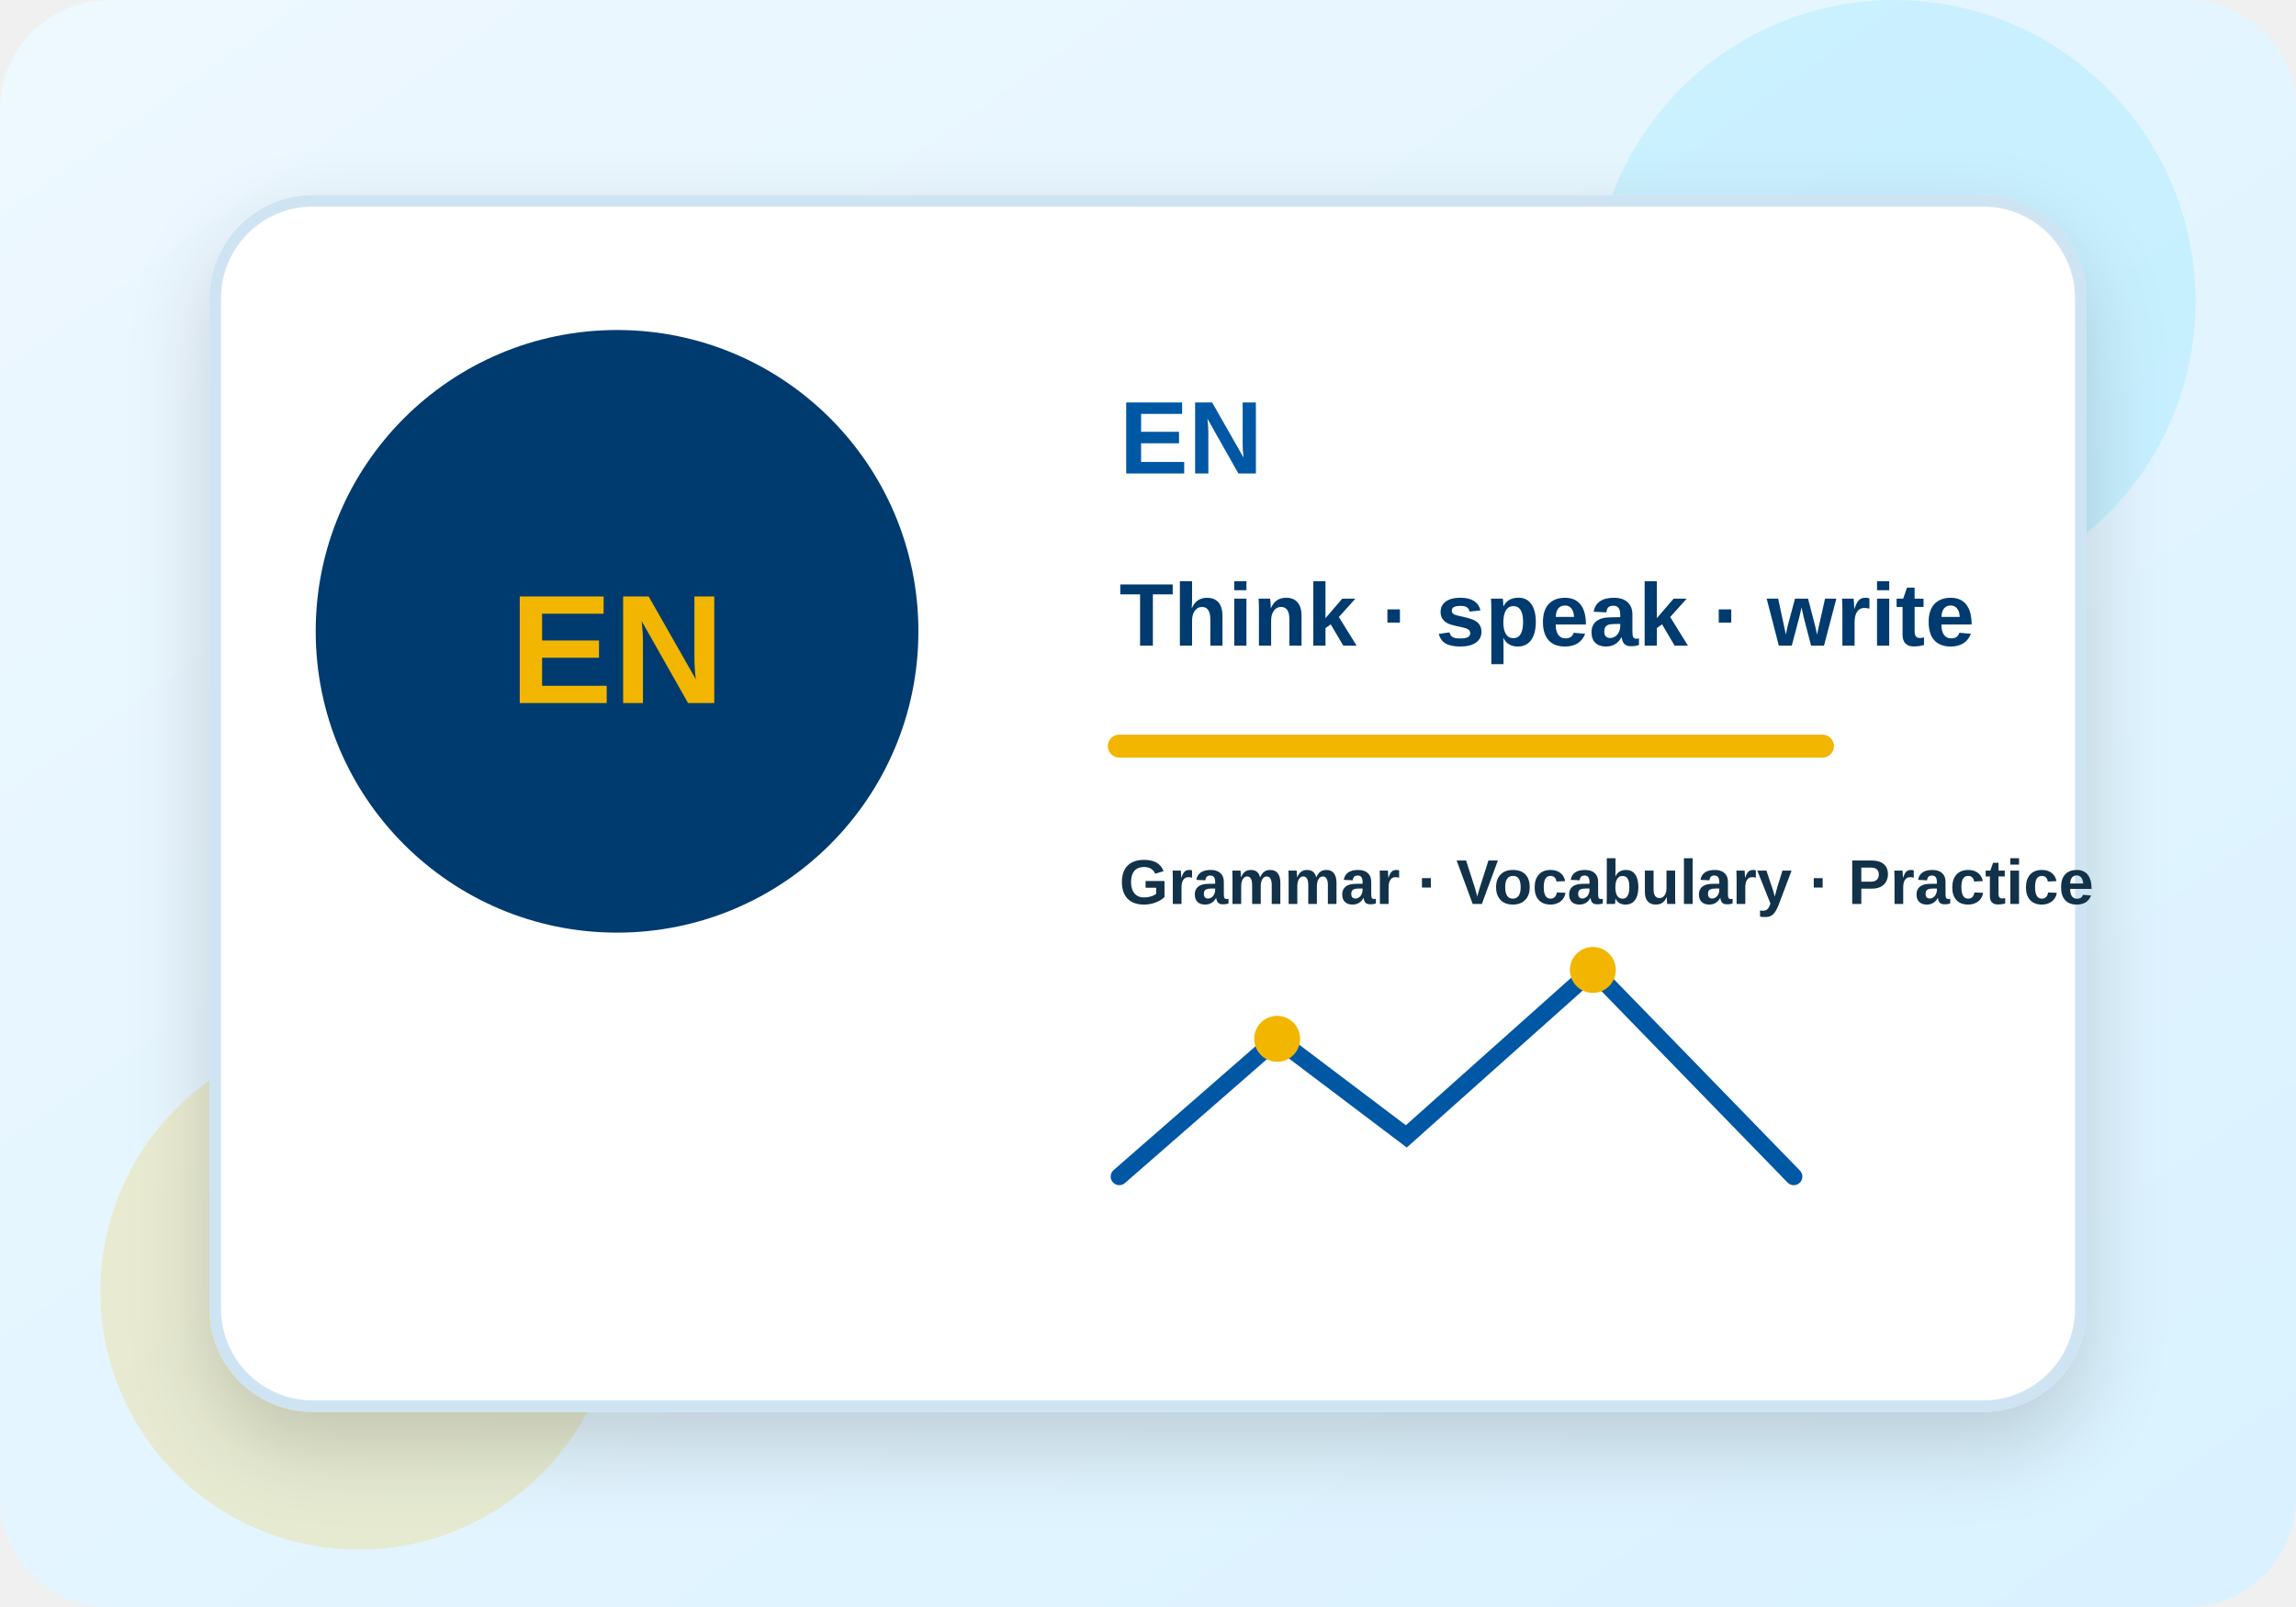
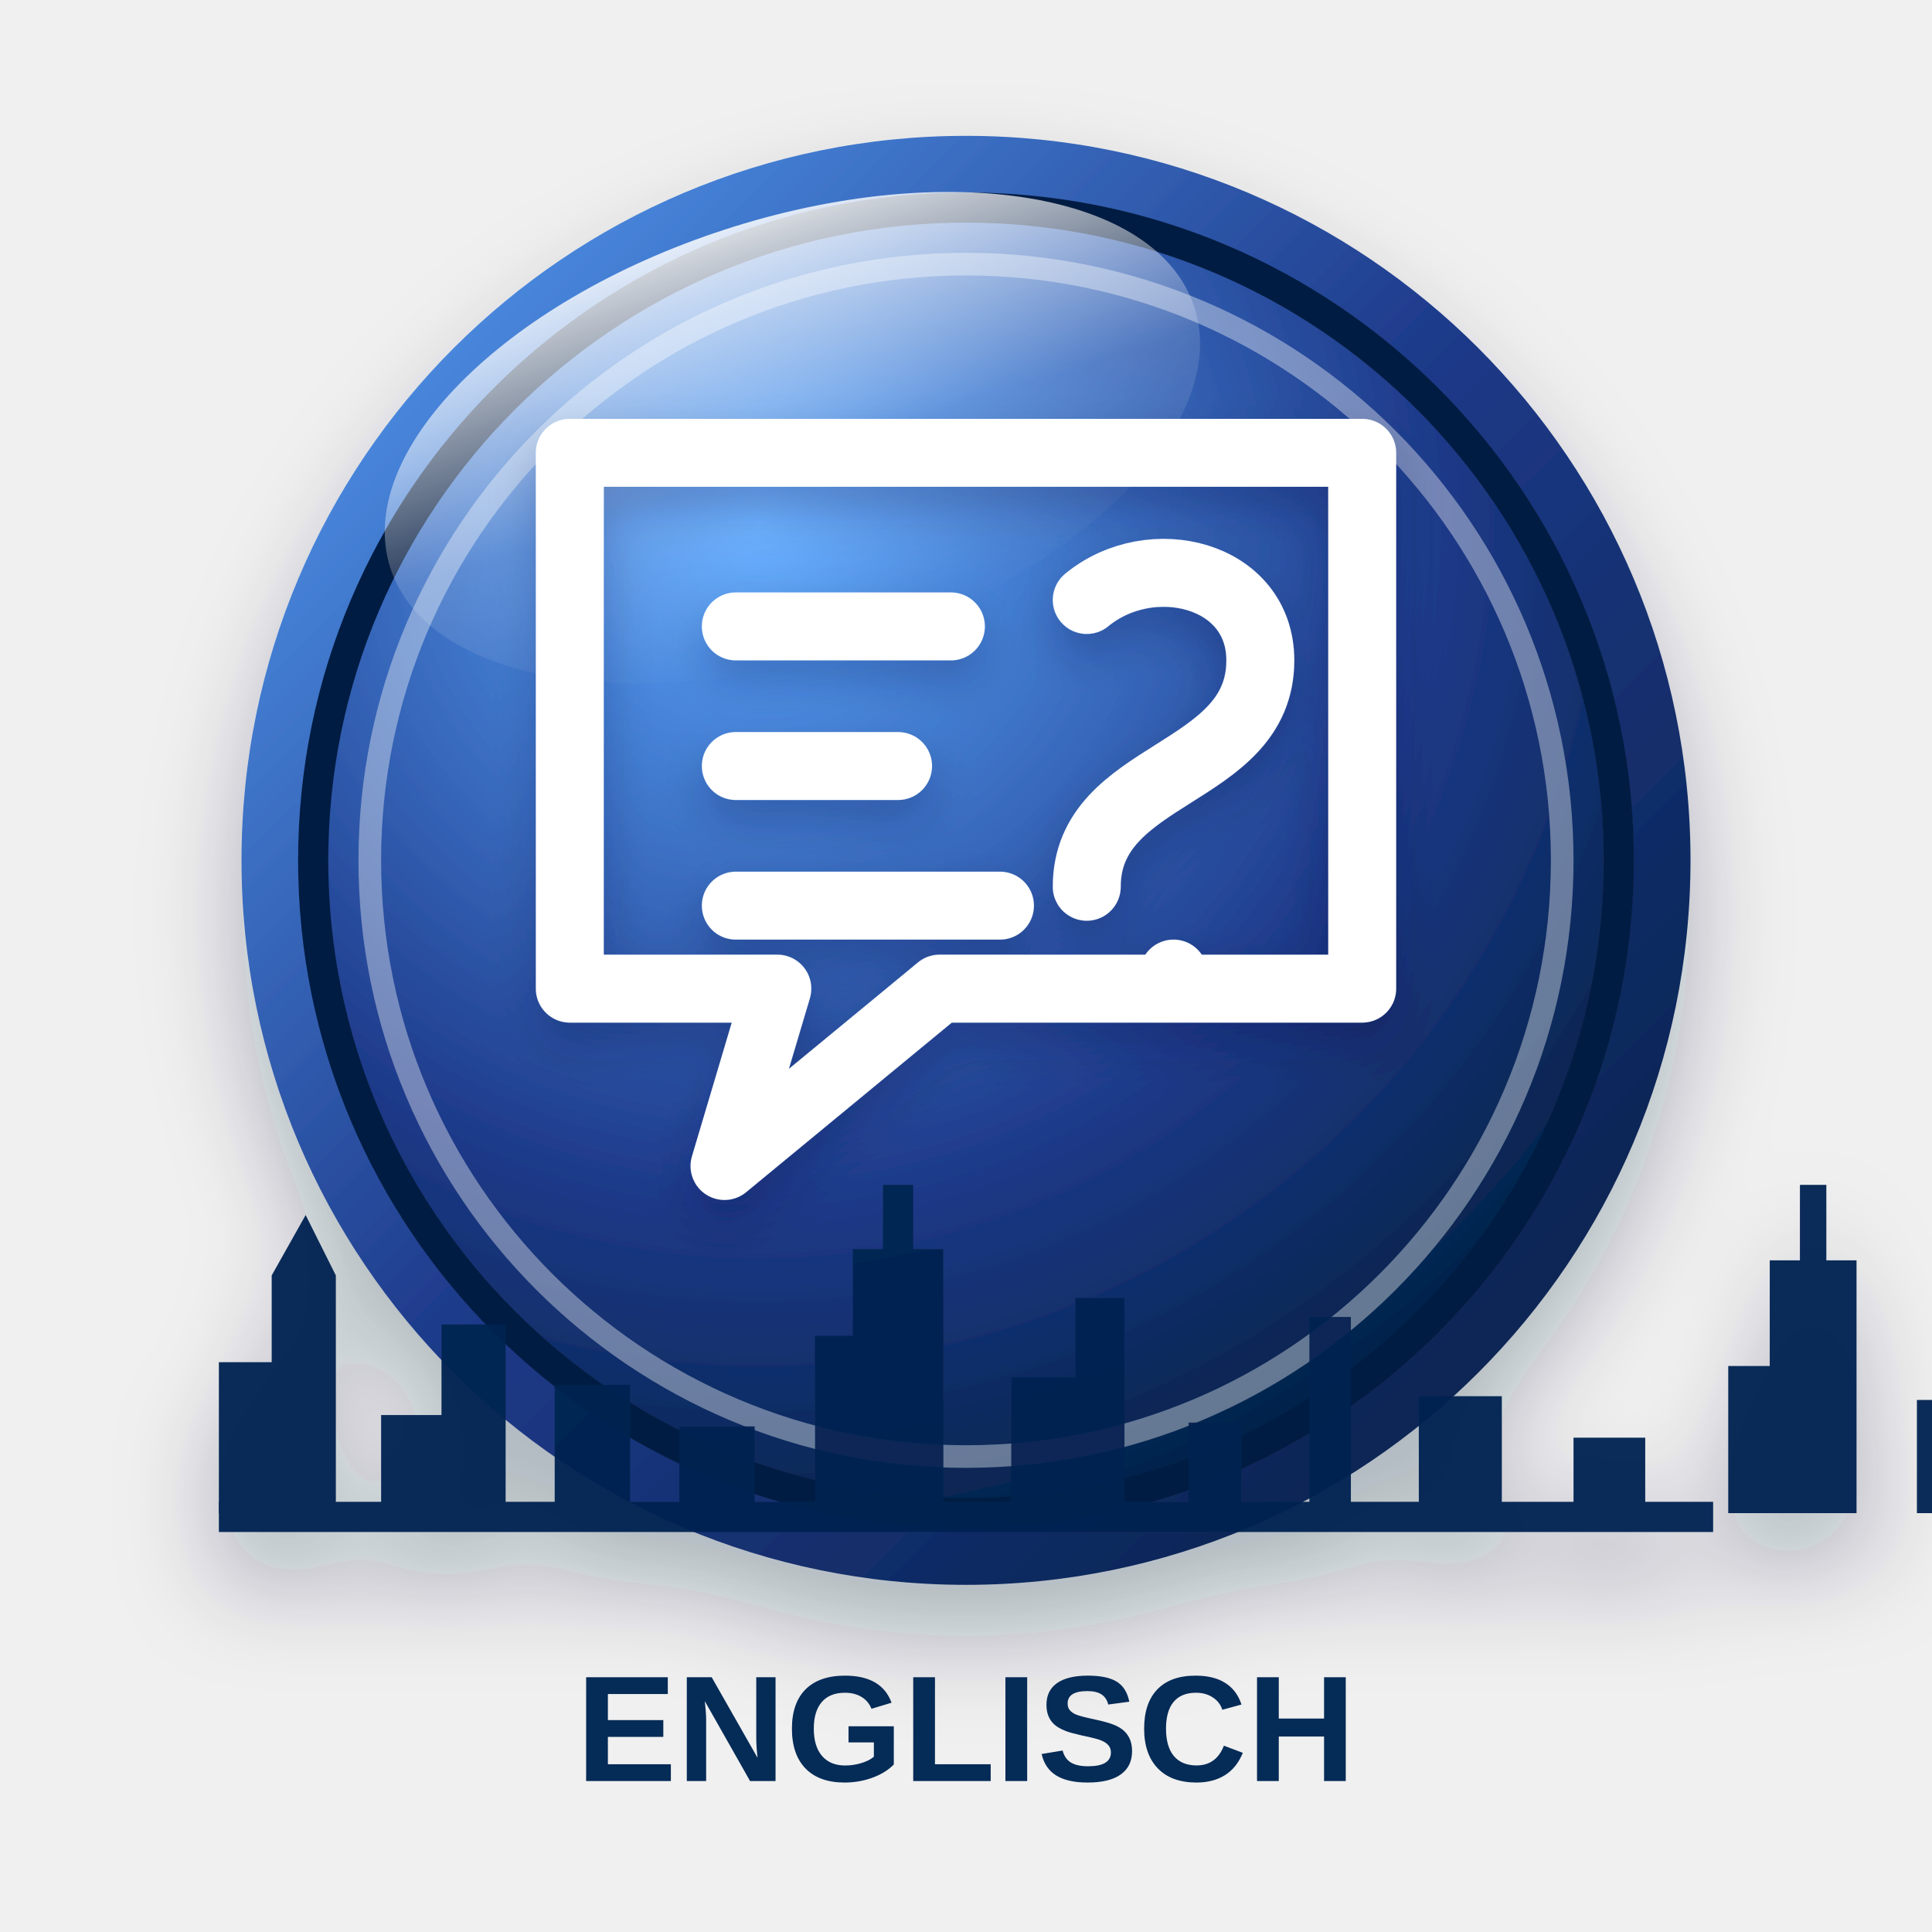
- <svg xmlns="http://www.w3.org/2000/svg" width="800" height="560" viewBox="0 0 800 560" role="img" aria-labelledby="title desc">
+ <svg xmlns="http://www.w3.org/2000/svg" viewBox="0 0 512 512" role="img" aria-label="ENGLISCH">
  <defs>
-     <linearGradient id="bg" x1="0" y1="0" x2="1" y2="1">
-       <stop stop-color="#EEF8FF" />
-       <stop offset="1" stop-color="#D9F2FF" />
+     <filter id="shadow" x="-30%" y="-30%" width="160%" height="180%">
+       <feDropShadow dx="0" dy="14" stdDeviation="13" flood-color="#001a3a" flood-opacity=".28" />
+     </filter>
+     <filter id="soft" x="-30%" y="-30%" width="160%" height="180%">
+       <feDropShadow dx="0" dy="6" stdDeviation="6" flood-color="#001a3a" flood-opacity=".22" />
+     </filter>
+     <linearGradient id="whiteGloss" x1="0" y1="0" x2="0" y2="1">
+       <stop offset="0" stop-color="#fff" stop-opacity=".85" />
+       <stop offset=".55" stop-color="#fff" stop-opacity=".15" />
+       <stop offset="1" stop-color="#fff" stop-opacity="0" />
    </linearGradient>
-     <filter id="shadow">
-       <feDropShadow dx="0" dy="12" stdDeviation="14" flood-opacity=".16" />
-     </filter>
+     <radialGradient id="face" cx="34%" cy="24%" r="80%">
+       <stop offset="0" stop-color="#5aa7ff" />
+       <stop offset=".65" stop-color="#1e3a8a" />
+       <stop offset="1" stop-color="#03234a" />
+     </radialGradient>
+     <linearGradient id="rim" x1="0" y1="0" x2="1" y2="1">
+       <stop offset="0" stop-color="#5aa7ff" />
+       <stop offset=".48" stop-color="#1e3a8a" />
+       <stop offset="1" stop-color="#021d3f" />
+     </linearGradient>
  </defs>
-   <rect width="800" height="560" rx="38" fill="url(#bg)" />
-   <circle cx="660" cy="105" r="105" fill="#4CD9FF" opacity=".18" />
-   <circle cx="125" cy="450" r="90" fill="#F2B600" opacity=".18" />
-   <rect x="75" y="70" width="650" height="420" rx="34" fill="#FFFFFF" stroke="#CFE4F3" stroke-width="4" filter="url(#shadow)" />
-   <circle cx="215" cy="220" r="105" fill="#003B70" />
-   <text x="215" y="245" text-anchor="middle" font-family="Arial,sans-serif" font-size="54" font-weight="900" fill="#F2B600">EN</text>
-   <text x="390" y="165" font-family="Arial,sans-serif" font-size="36" font-weight="900" fill="#0057A4">EN</text>
-   <text x="390" y="225" font-family="Arial,sans-serif" font-size="31" font-weight="800" fill="#003B70">Think · speak · write</text>
-   <path d="M390 260h245" stroke="#F2B600" stroke-width="8" stroke-linecap="round" />
-   <text x="390" y="315" font-family="Arial,sans-serif" font-size="22" font-weight="700" fill="#12324A">Grammar · Vocabulary · Practice</text>
-   <g transform="translate(390 350)" fill="none" stroke="#0057A4" stroke-width="6" stroke-linecap="round">
-     <path d="M0 60l55-48 45 34 65-58 70 72" />
-     <circle cx="55" cy="12" r="8" fill="#F2B600" stroke="none" />
-     <circle cx="165" cy="-12" r="8" fill="#F2B600" stroke="none" />
+   <g filter="url(#shadow)">
+     <circle cx="256" cy="228" r="192" fill="url(#rim)" />
+     <circle cx="256" cy="228" r="173" fill="url(#face)" stroke="#061e43" stroke-width="8" />
+     <circle cx="256" cy="228" r="158" fill="none" stroke="#fff" stroke-opacity=".38" stroke-width="6" />
+     <ellipse cx="210" cy="116" rx="112" ry="58" fill="url(#whiteGloss)" transform="rotate(-18 210 116)" />
+     <g transform="translate(58 306)" fill="#032451" opacity=".95">
+       <path d="M0 95V55h14V32l9-16 8 16v63h12V69h16V45h17v50h13V61h20v34h13V72h20v23h16V48h10V25h8V8h8v17h8v70h18V59h17V38h13v57h17V71h14v24h18V43h11v52h18V64h22v31h19V75h19v20h22V56h11V28h8V8h7v20h8v67h16V65h16v30h18V44h10v51h19V72h18v23h17V58h12v37z" />
+       <rect y="92" width="396" height="8" />
+     </g>
+     <g transform="translate(0 -18)" fill="none" stroke="#fff" stroke-width="18" stroke-linecap="round" stroke-linejoin="round" filter="url(#soft)">
+       <path d="M151 138h210v142H249l-57 47 14-47h-55z" />
+       <path d="M195 184h57M195 221h43M195 258h70" />
+       <path d="M288 177c17-14 46-7 46 16 0 31-46 29-46 60M311 276v1" />
+     </g>
  </g>
+   <text x="256" y="472" text-anchor="middle" font-family="Arial,Helvetica,sans-serif" font-size="40" font-weight="800" fill="#052B57">ENGLISCH</text>
</svg>
